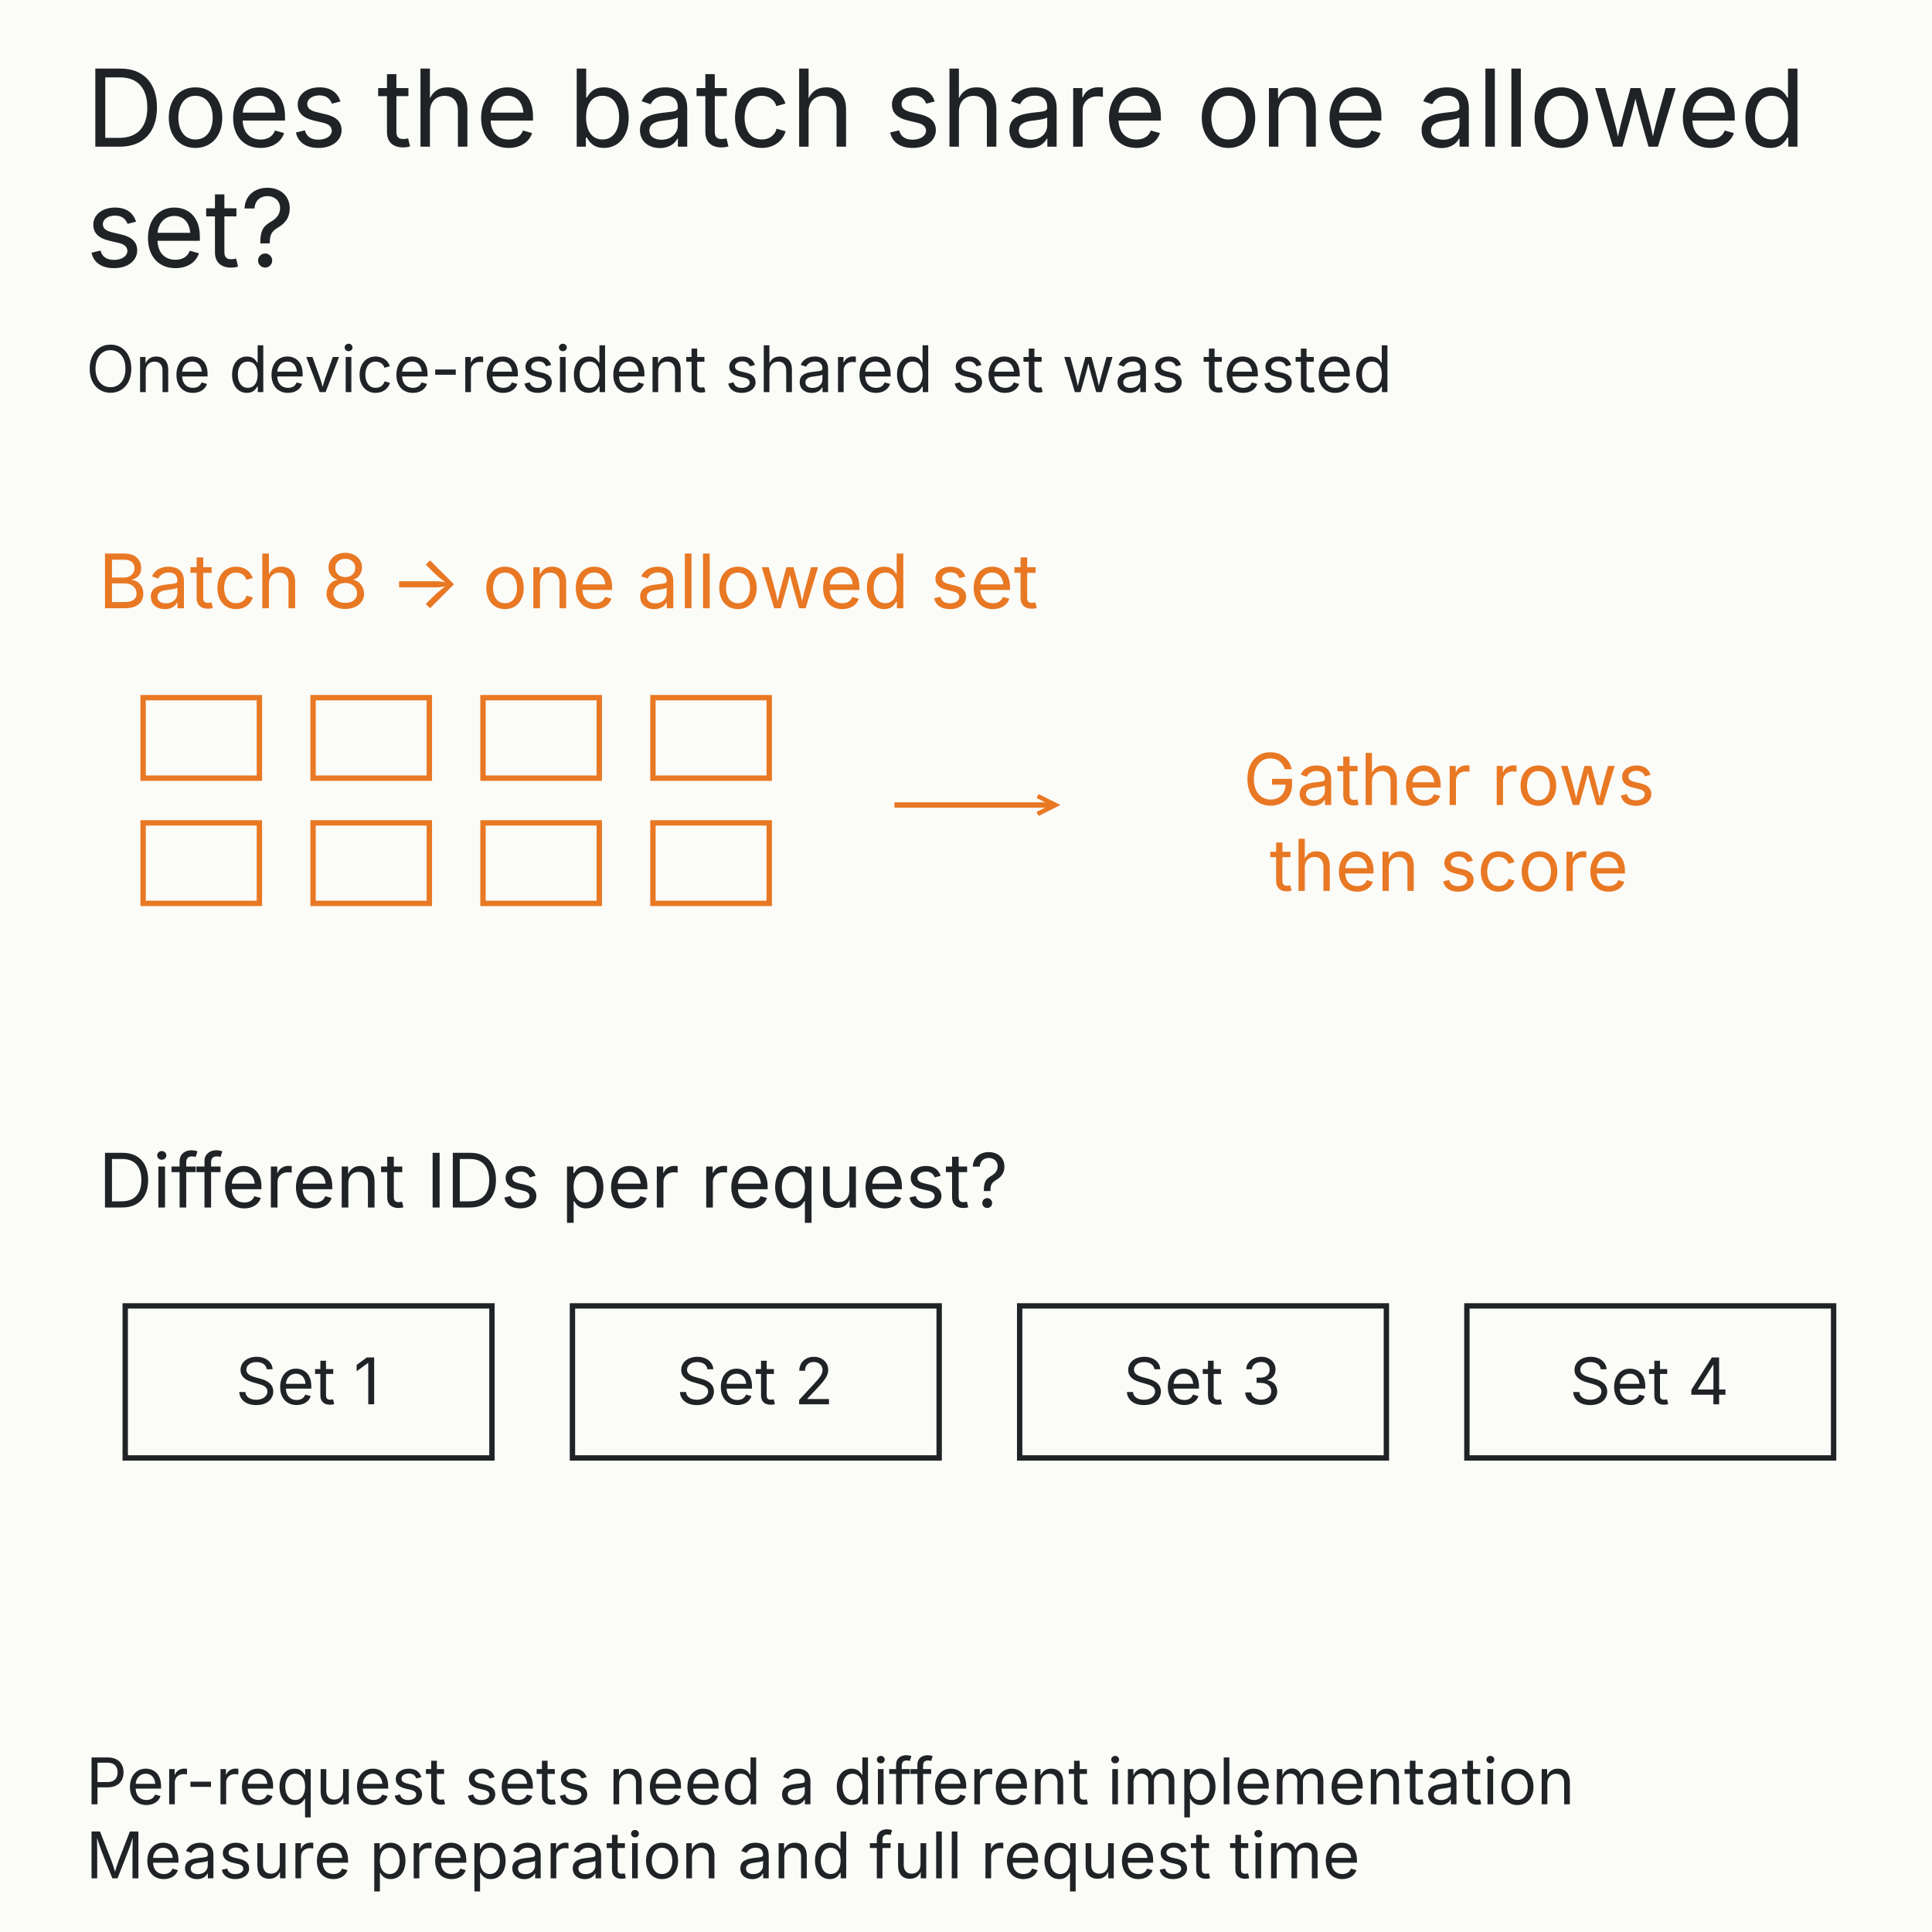
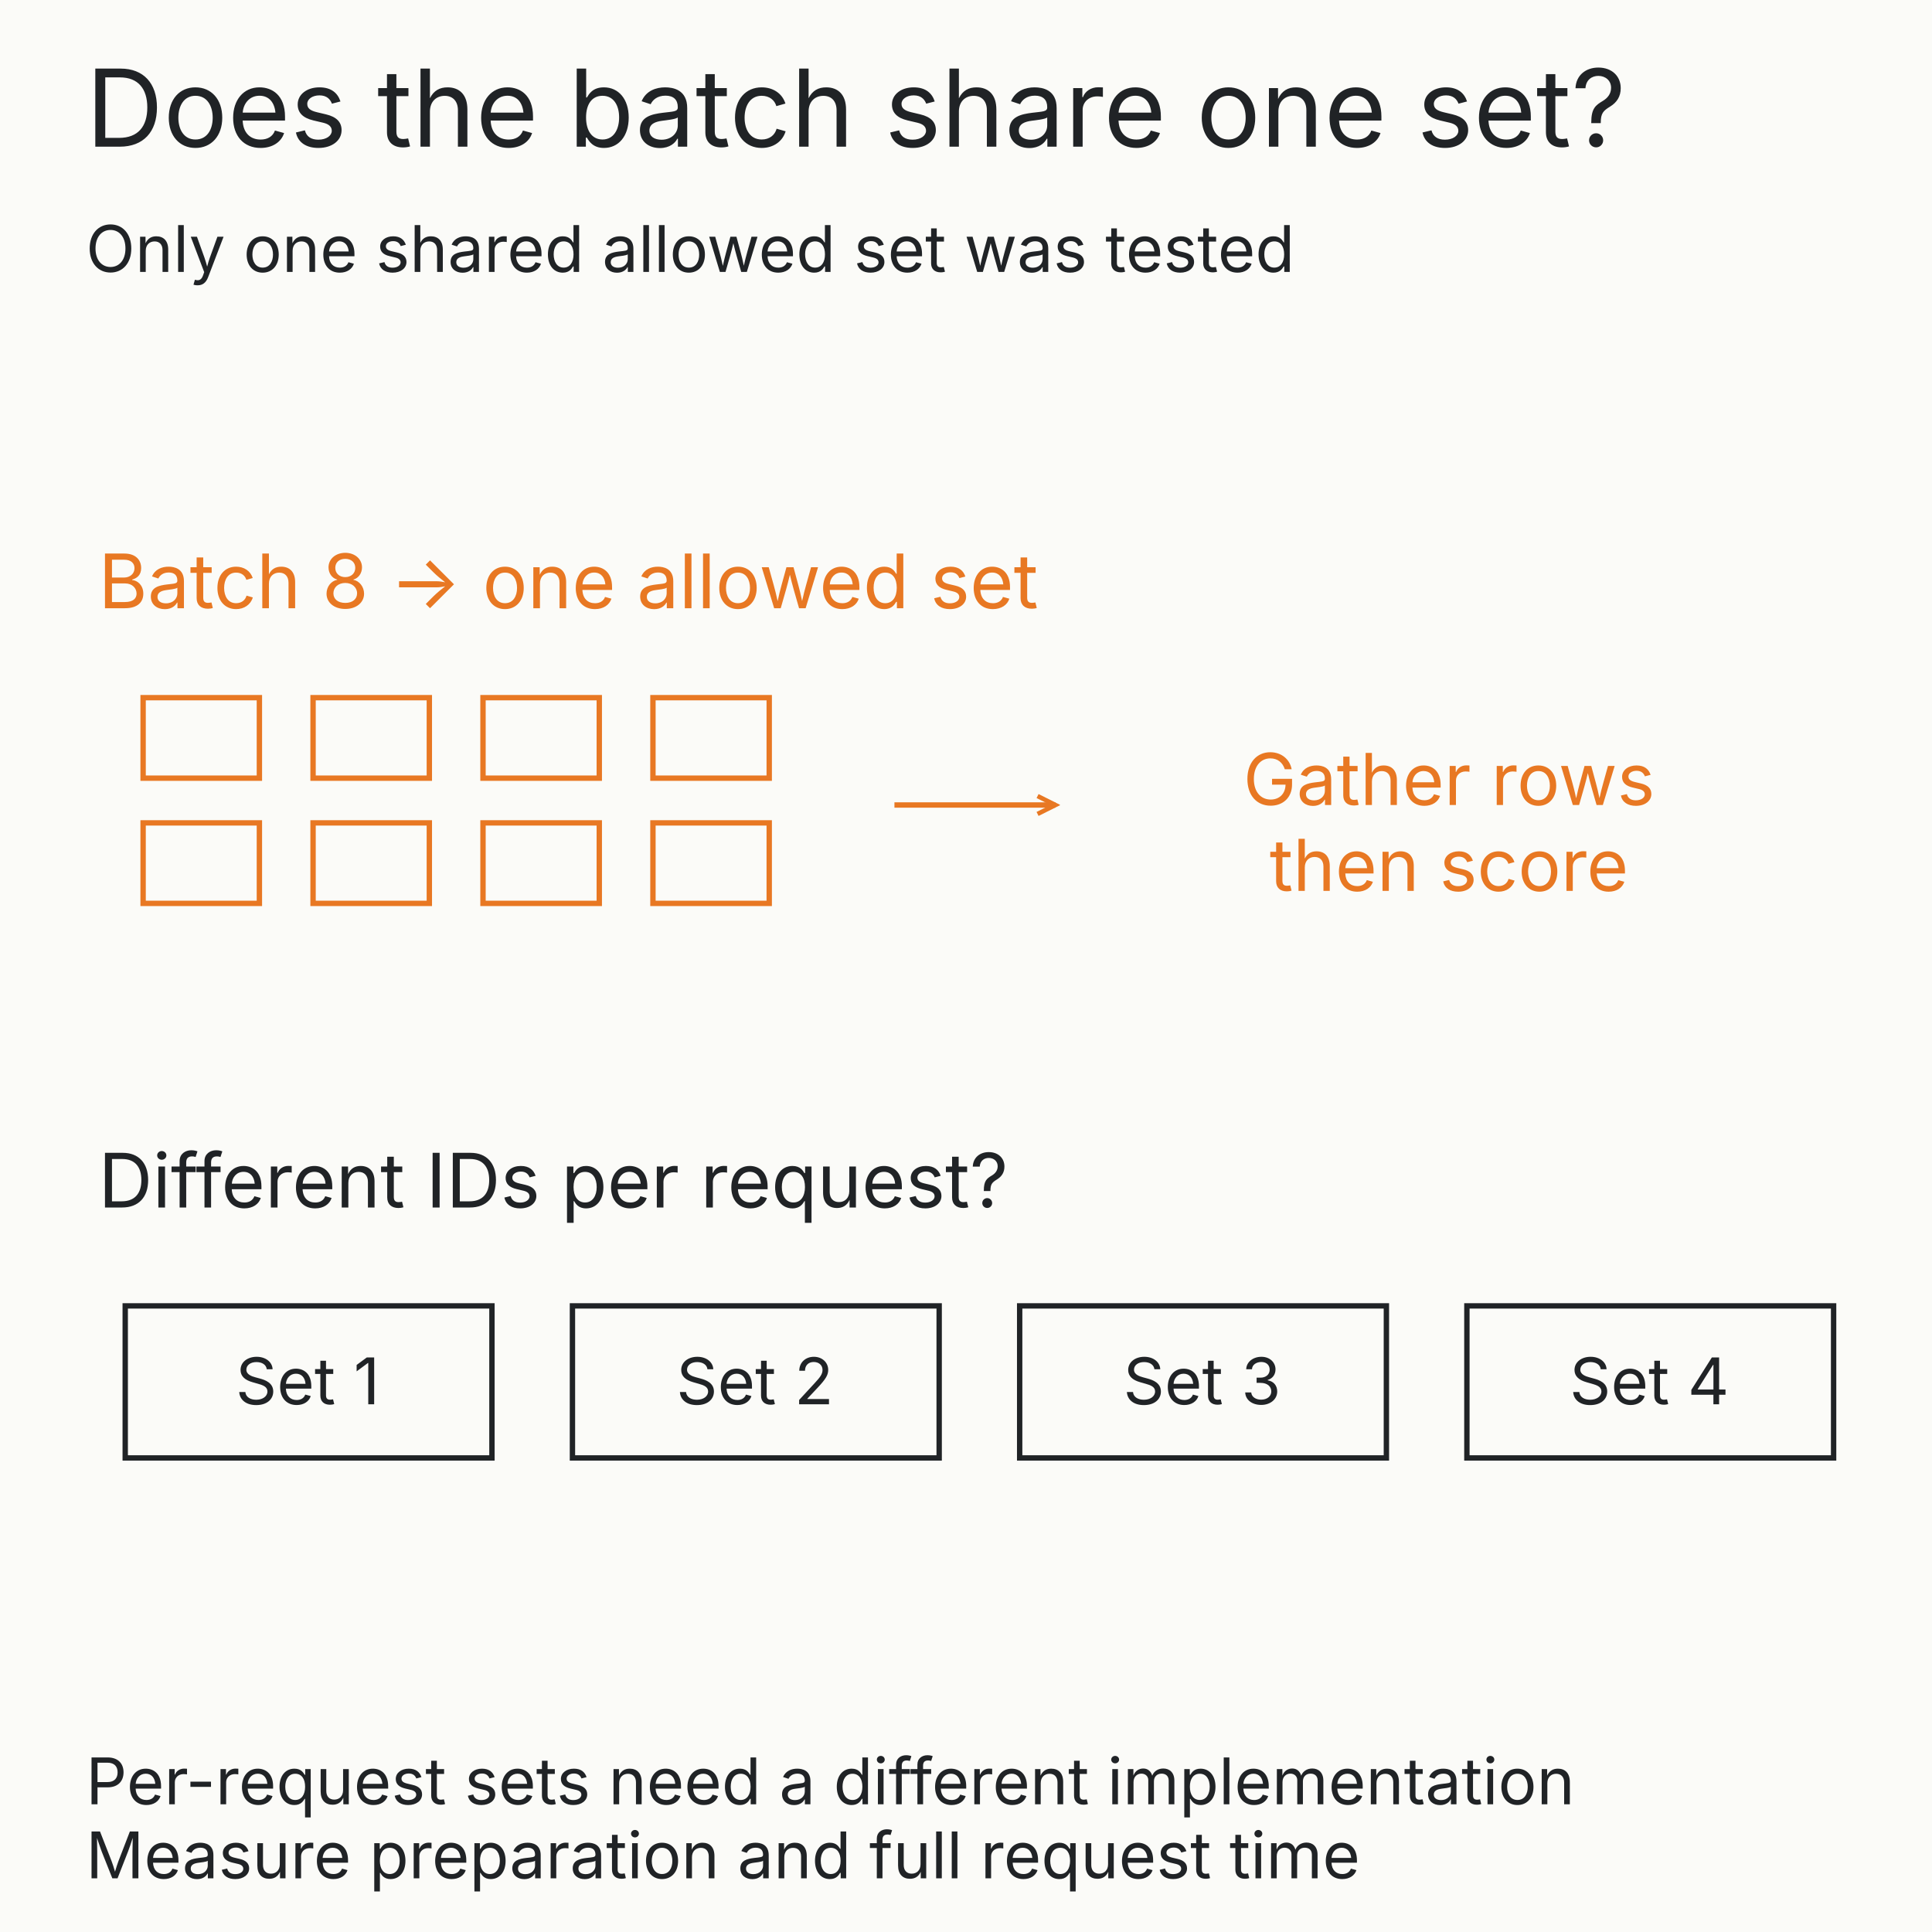
<svg xmlns="http://www.w3.org/2000/svg" width="1080" height="1080" viewBox="0 0 1080 1080">
  <rect width="100%" height="100%" fill="#FBFBF8" />
  <defs>
    <marker id="arrow" viewBox="0 0 12 12" refX="10" refY="6" markerWidth="5" markerHeight="5" orient="auto">
      <path d="M2 2 L10 6 L2 10" fill="none" stroke="context-stroke" stroke-width="2" />
    </marker>
  </defs>
-   <text x="48" y="82.0" font-family="Inter" font-size="60" font-weight="400" font-style="normal" fill="#202326" text-anchor="start">Does the batch share one allowed</text>
-   <text x="48" y="149.2" font-family="Inter" font-size="60" font-weight="400" font-style="normal" fill="#202326" text-anchor="start">set?</text>
-   <text x="48" y="219.2" font-family="Inter" font-size="36" font-weight="400" font-style="normal" fill="#202326" text-anchor="start">One device-resident shared set was tested</text>
+   <text x="48" y="82.0" font-family="Inter" font-size="60" font-weight="400" font-style="normal" fill="#202326" text-anchor="start">Does the batch share one set?</text>
+   <text x="48" y="152.0" font-family="Inter" font-size="36" font-weight="400" font-style="normal" fill="#202326" text-anchor="start">Only one shared allowed set was tested</text>
  <text x="55" y="340.0" font-family="Inter" font-size="42" font-weight="400" font-style="normal" fill="#E87823" text-anchor="start">Batch 8 → one allowed set</text>
  <rect x="80" y="390" width="65" height="45" rx="0" fill="none" stroke="#E87823" stroke-width="3" />
  <rect x="175" y="390" width="65" height="45" rx="0" fill="none" stroke="#E87823" stroke-width="3" />
  <rect x="270" y="390" width="65" height="45" rx="0" fill="none" stroke="#E87823" stroke-width="3" />
  <rect x="365" y="390" width="65" height="45" rx="0" fill="none" stroke="#E87823" stroke-width="3" />
  <rect x="80" y="460" width="65" height="45" rx="0" fill="none" stroke="#E87823" stroke-width="3" />
  <rect x="175" y="460" width="65" height="45" rx="0" fill="none" stroke="#E87823" stroke-width="3" />
  <rect x="270" y="460" width="65" height="45" rx="0" fill="none" stroke="#E87823" stroke-width="3" />
  <rect x="365" y="460" width="65" height="45" rx="0" fill="none" stroke="#E87823" stroke-width="3" />
  <line x1="500" y1="450" x2="590" y2="450" stroke="#E87823" stroke-width="3" marker-end="url(#arrow)" />
  <text x="810" y="450.0" font-family="Inter" font-size="40" font-weight="400" font-style="normal" fill="#E87823" text-anchor="middle">Gather rows</text>
  <text x="810" y="498.0" font-family="Inter" font-size="40" font-weight="400" font-style="normal" fill="#E87823" text-anchor="middle">then score</text>
  <text x="55" y="675.0" font-family="Inter" font-size="42" font-weight="400" font-style="normal" fill="#202326" text-anchor="start">Different IDs per request?</text>
  <rect x="70" y="730" width="205" height="85" rx="0" fill="none" stroke="#202326" stroke-width="3" />
  <text x="172" y="785.0" font-family="Inter" font-size="36" font-weight="400" font-style="normal" fill="#202326" text-anchor="middle">Set 1</text>
  <rect x="320" y="730" width="205" height="85" rx="0" fill="none" stroke="#202326" stroke-width="3" />
  <text x="422" y="785.0" font-family="Inter" font-size="36" font-weight="400" font-style="normal" fill="#202326" text-anchor="middle">Set 2</text>
  <rect x="570" y="730" width="205" height="85" rx="0" fill="none" stroke="#202326" stroke-width="3" />
  <text x="672" y="785.0" font-family="Inter" font-size="36" font-weight="400" font-style="normal" fill="#202326" text-anchor="middle">Set 3</text>
  <rect x="820" y="730" width="205" height="85" rx="0" fill="none" stroke="#202326" stroke-width="3" />
  <text x="922" y="785.0" font-family="Inter" font-size="36" font-weight="400" font-style="normal" fill="#202326" text-anchor="middle">Set 4</text>
  <text x="48" y="1008.6" font-family="Inter" font-size="36" font-weight="400" font-style="normal" fill="#202326" text-anchor="start">Per-request sets need a different implementation</text>
  <text x="48" y="1050.0" font-family="Inter" font-size="36" font-weight="400" font-style="normal" fill="#202326" text-anchor="start">Measure preparation and full request time</text>
</svg>
